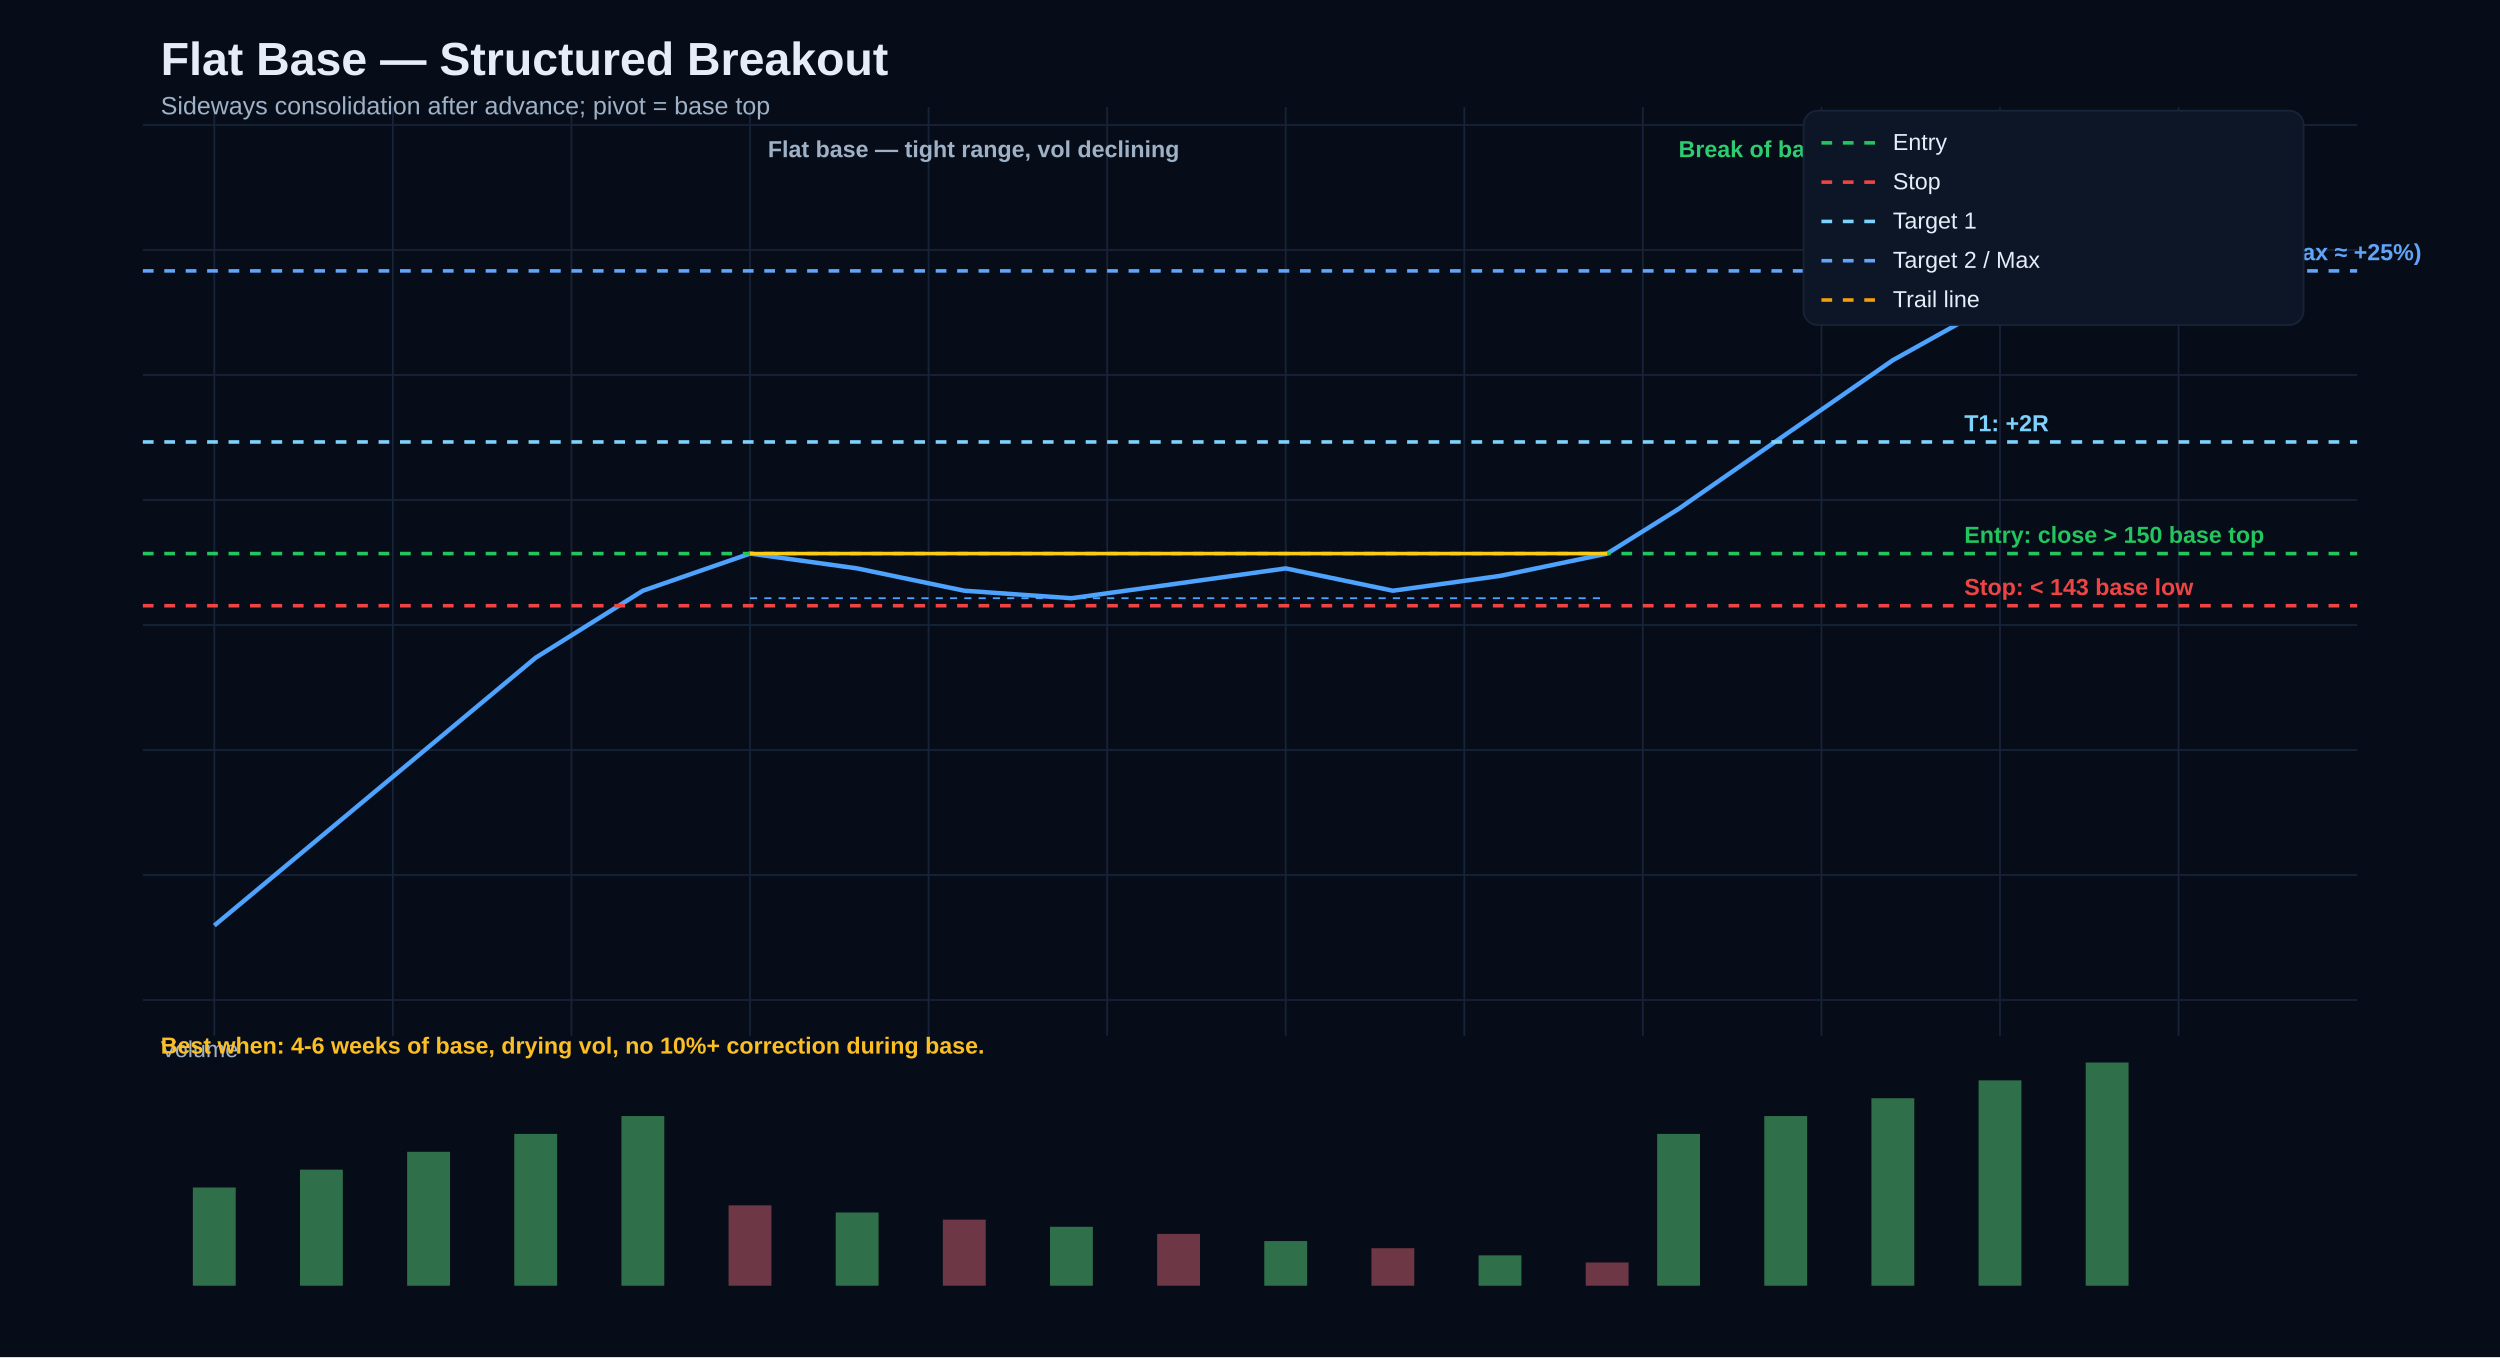
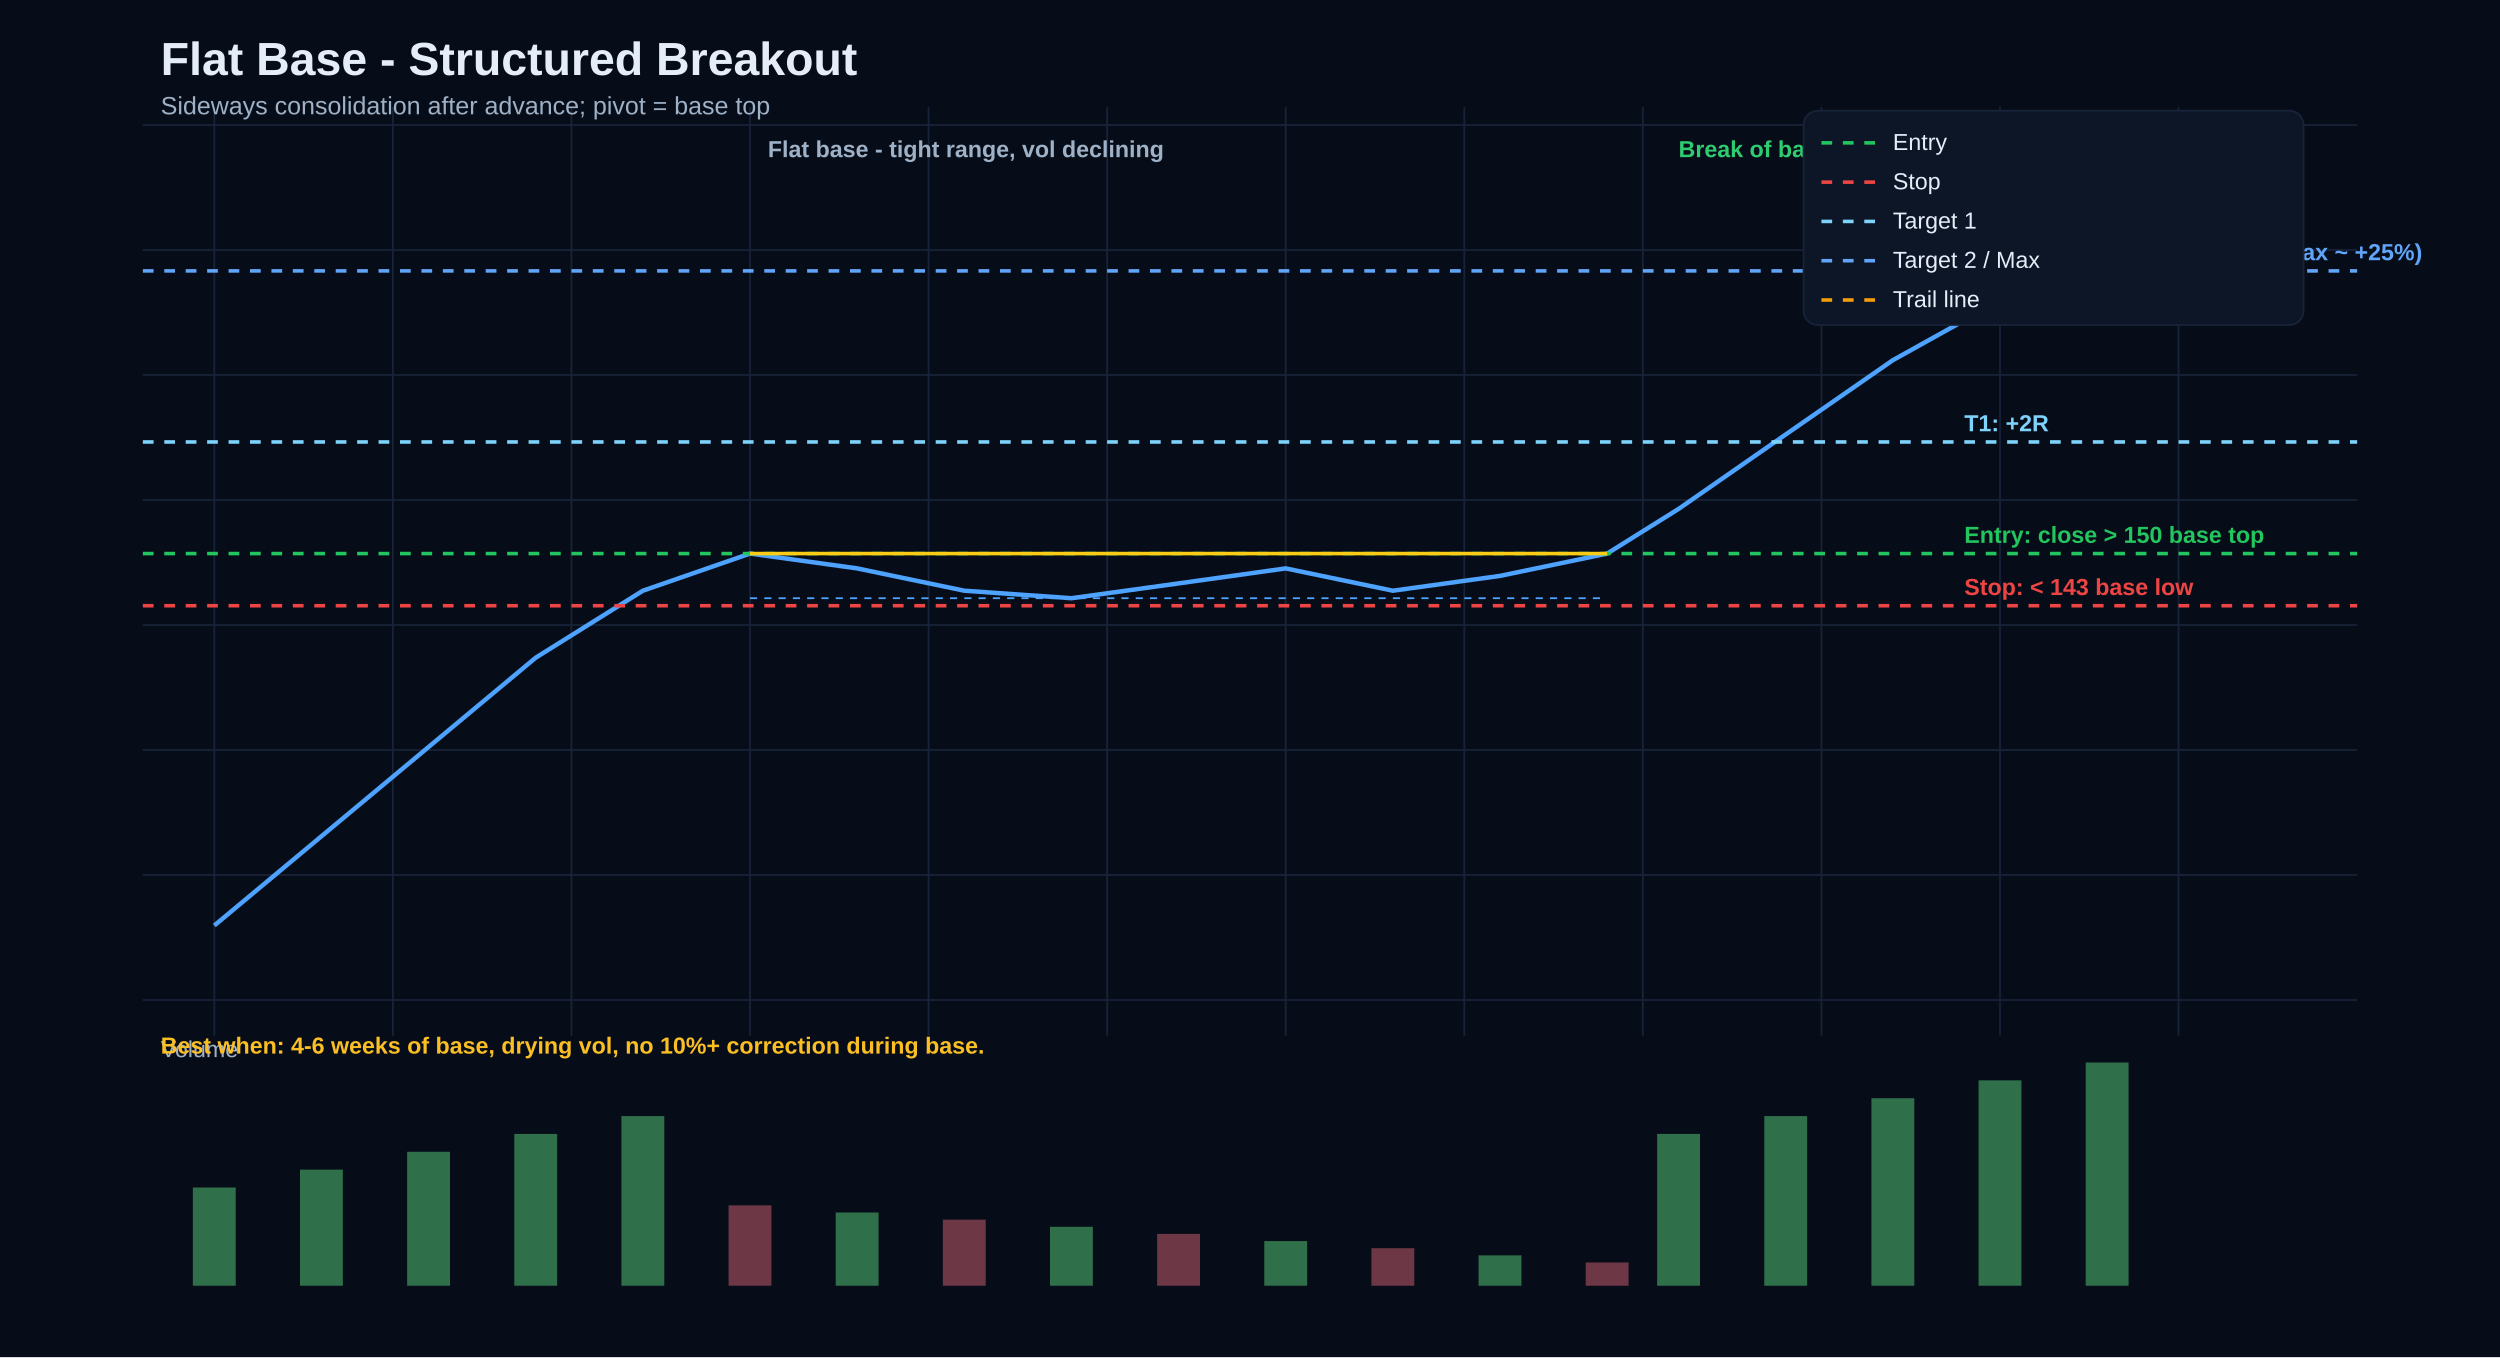
<svg xmlns="http://www.w3.org/2000/svg" width="1400" height="760" viewBox="0 0 1400 760" role="img" aria-labelledby="t d">
  <rect width="1400" height="760" fill="#070d18" />
  <g stroke="#172338" stroke-width="1">
    <path d="M80 70H1320M80 140H1320M80 210H1320M80 280H1320M80 350H1320M80 420H1320M80 490H1320M80 560H1320" />
    <path d="M120 60V580M220 60V580M320 60V580M420 60V580M520 60V580M620 60V580M720 60V580M820 60V580M920 60V580M1020 60V580M1120 60V580M1220 60V580" />
  </g>
-   <text x="90" y="42" fill="#e5edf8" font-size="26" font-family="Arial, sans-serif" font-weight="600">Flat Base — Structured Breakout</text>
+   <text x="90" y="42" fill="#e5edf8" font-size="26" font-family="Arial, sans-serif" font-weight="600">Flat Base - Structured Breakout</text>
  <text x="90" y="64" fill="#9eb1c7" font-size="14" font-family="Arial, sans-serif">Sideways consolidation after advance; pivot = base top</text>
  <path d="M120.0 518.3 L180.0 468.3 L240.0 418.3 L300.0 368.3 L360.0 330.8 L420.0 310.0 L480.0 318.3 L540.0 330.8 L600.0 335.0 L660.0 326.7 L720.0 318.3 L780.0 330.8 L840.0 322.5 L900.0 310.0 L940.0 285.0 L1000.0 243.3 L1060.0 201.7 L1120.0 168.3 L1180.0 143.3" fill="none" stroke="#4da3ff" stroke-width="2.5" />
  <line x1="80" y1="310.0" x2="1320" y2="310.0" stroke="#22c55e" stroke-dasharray="6 6" stroke-width="2" />
  <text x="1100" y="304.0" fill="#22c55e" font-size="13" font-family="Arial, sans-serif" font-weight="600">Entry: close &gt; 150 base top</text>
  <line x1="80" y1="339.2" x2="1320" y2="339.2" stroke="#ef4444" stroke-dasharray="6 6" stroke-width="2" />
  <text x="1100" y="333.2" fill="#ef4444" font-size="13" font-family="Arial, sans-serif" font-weight="600">Stop: &lt; 143 base low</text>
  <line x1="80" y1="247.5" x2="1320" y2="247.5" stroke="#7dd3fc" stroke-dasharray="6 6" stroke-width="2" />
  <text x="1100" y="241.5" fill="#7dd3fc" font-size="13" font-family="Arial, sans-serif" font-weight="600">T1: +2R</text>
  <line x1="80" y1="151.7" x2="1320" y2="151.7" stroke="#60a5fa" stroke-dasharray="6 6" stroke-width="2" />
-   <text x="1100" y="145.7" fill="#60a5fa" font-size="13" font-family="Arial, sans-serif" font-weight="600">T2: prior impulse extension (max ≈ +25%)</text>
+   <text x="1100" y="145.7" fill="#60a5fa" font-size="13" font-family="Arial, sans-serif" font-weight="600">T2: prior impulse extension (max ~ +25%)</text>
  <rect x="108" y="665.0" width="24" height="55.0" fill="#2f6f49" />
  <rect x="168" y="655.0" width="24" height="65.0" fill="#2f6f49" />
  <rect x="228" y="645.0" width="24" height="75.0" fill="#2f6f49" />
  <rect x="288" y="635.0" width="24" height="85.0" fill="#2f6f49" />
  <rect x="348" y="625.0" width="24" height="95.0" fill="#2f6f49" />
  <rect x="408" y="675.0" width="24" height="45.0" fill="#6e3745" />
  <rect x="468" y="679.0" width="24" height="41.0" fill="#2f6f49" />
  <rect x="528" y="683.0" width="24" height="37.0" fill="#6e3745" />
  <rect x="588" y="687.0" width="24" height="33.0" fill="#2f6f49" />
  <rect x="648" y="691.0" width="24" height="29.0" fill="#6e3745" />
  <rect x="708" y="695.0" width="24" height="25.0" fill="#2f6f49" />
  <rect x="768" y="699.0" width="24" height="21.0" fill="#6e3745" />
  <rect x="828" y="703.0" width="24" height="17.0" fill="#2f6f49" />
  <rect x="888" y="707.0" width="24" height="13.0" fill="#6e3745" />
  <rect x="928" y="635.0" width="24" height="85.0" fill="#2f6f49" />
  <rect x="988" y="625.0" width="24" height="95.0" fill="#2f6f49" />
  <rect x="1048" y="615.0" width="24" height="105.0" fill="#2f6f49" />
  <rect x="1108" y="605.0" width="24" height="115.0" fill="#2f6f49" />
  <rect x="1168" y="595.0" width="24" height="125.0" fill="#2f6f49" />
  <text x="90" y="592.0" fill="#9eb1c7" font-size="13" font-family="Arial, sans-serif" font-weight="400">Volume</text>
-   <text x="430" y="88.0" fill="#9eb1c7" font-size="13" font-family="Arial, sans-serif" font-weight="600">Flat base — tight range, vol declining</text>
+   <text x="430" y="88.0" fill="#9eb1c7" font-size="13" font-family="Arial, sans-serif" font-weight="600">Flat base - tight range, vol declining</text>
  <text x="940" y="88.0" fill="#2ecc71" font-size="13" font-family="Arial, sans-serif" font-weight="600">Break of base top with expansion</text>
  <text x="90" y="590.0" fill="#fbbf24" font-size="13" font-family="Arial, sans-serif" font-weight="600">Best when: 4-6 weeks of base, drying vol, no 10%+ correction during base.</text>
  <rect x="1010" y="62" width="280" height="120" rx="8" fill="#0d1626" stroke="#172338" />
  <line x1="1020" y1="80" x2="1050" y2="80" stroke="#22c55e" stroke-dasharray="6 6" stroke-width="2" />
  <text x="1060" y="84.0" fill="#e5edf8" font-size="13" font-family="Arial, sans-serif" font-weight="400">Entry</text>
  <line x1="1020" y1="102" x2="1050" y2="102" stroke="#ef4444" stroke-dasharray="6 6" stroke-width="2" />
  <text x="1060" y="106.0" fill="#e5edf8" font-size="13" font-family="Arial, sans-serif" font-weight="400">Stop</text>
  <line x1="1020" y1="124" x2="1050" y2="124" stroke="#7dd3fc" stroke-dasharray="6 6" stroke-width="2" />
  <text x="1060" y="128.0" fill="#e5edf8" font-size="13" font-family="Arial, sans-serif" font-weight="400">Target 1</text>
  <line x1="1020" y1="146" x2="1050" y2="146" stroke="#60a5fa" stroke-dasharray="6 6" stroke-width="2" />
  <text x="1060" y="150.0" fill="#e5edf8" font-size="13" font-family="Arial, sans-serif" font-weight="400">Target 2 / Max</text>
  <line x1="1020" y1="168" x2="1050" y2="168" stroke="#f59e0b" stroke-dasharray="6 6" stroke-width="2" />
  <text x="1060" y="172.0" fill="#e5edf8" font-size="13" font-family="Arial, sans-serif" font-weight="400">Trail line</text>
  <line x1="420" y1="310.0" x2="900" y2="310.0" stroke="#facc15" stroke-width="2" />
  <line x1="420" y1="335.0" x2="900" y2="335.0" stroke="#4da3ff" stroke-dasharray="4 4" />
</svg>
